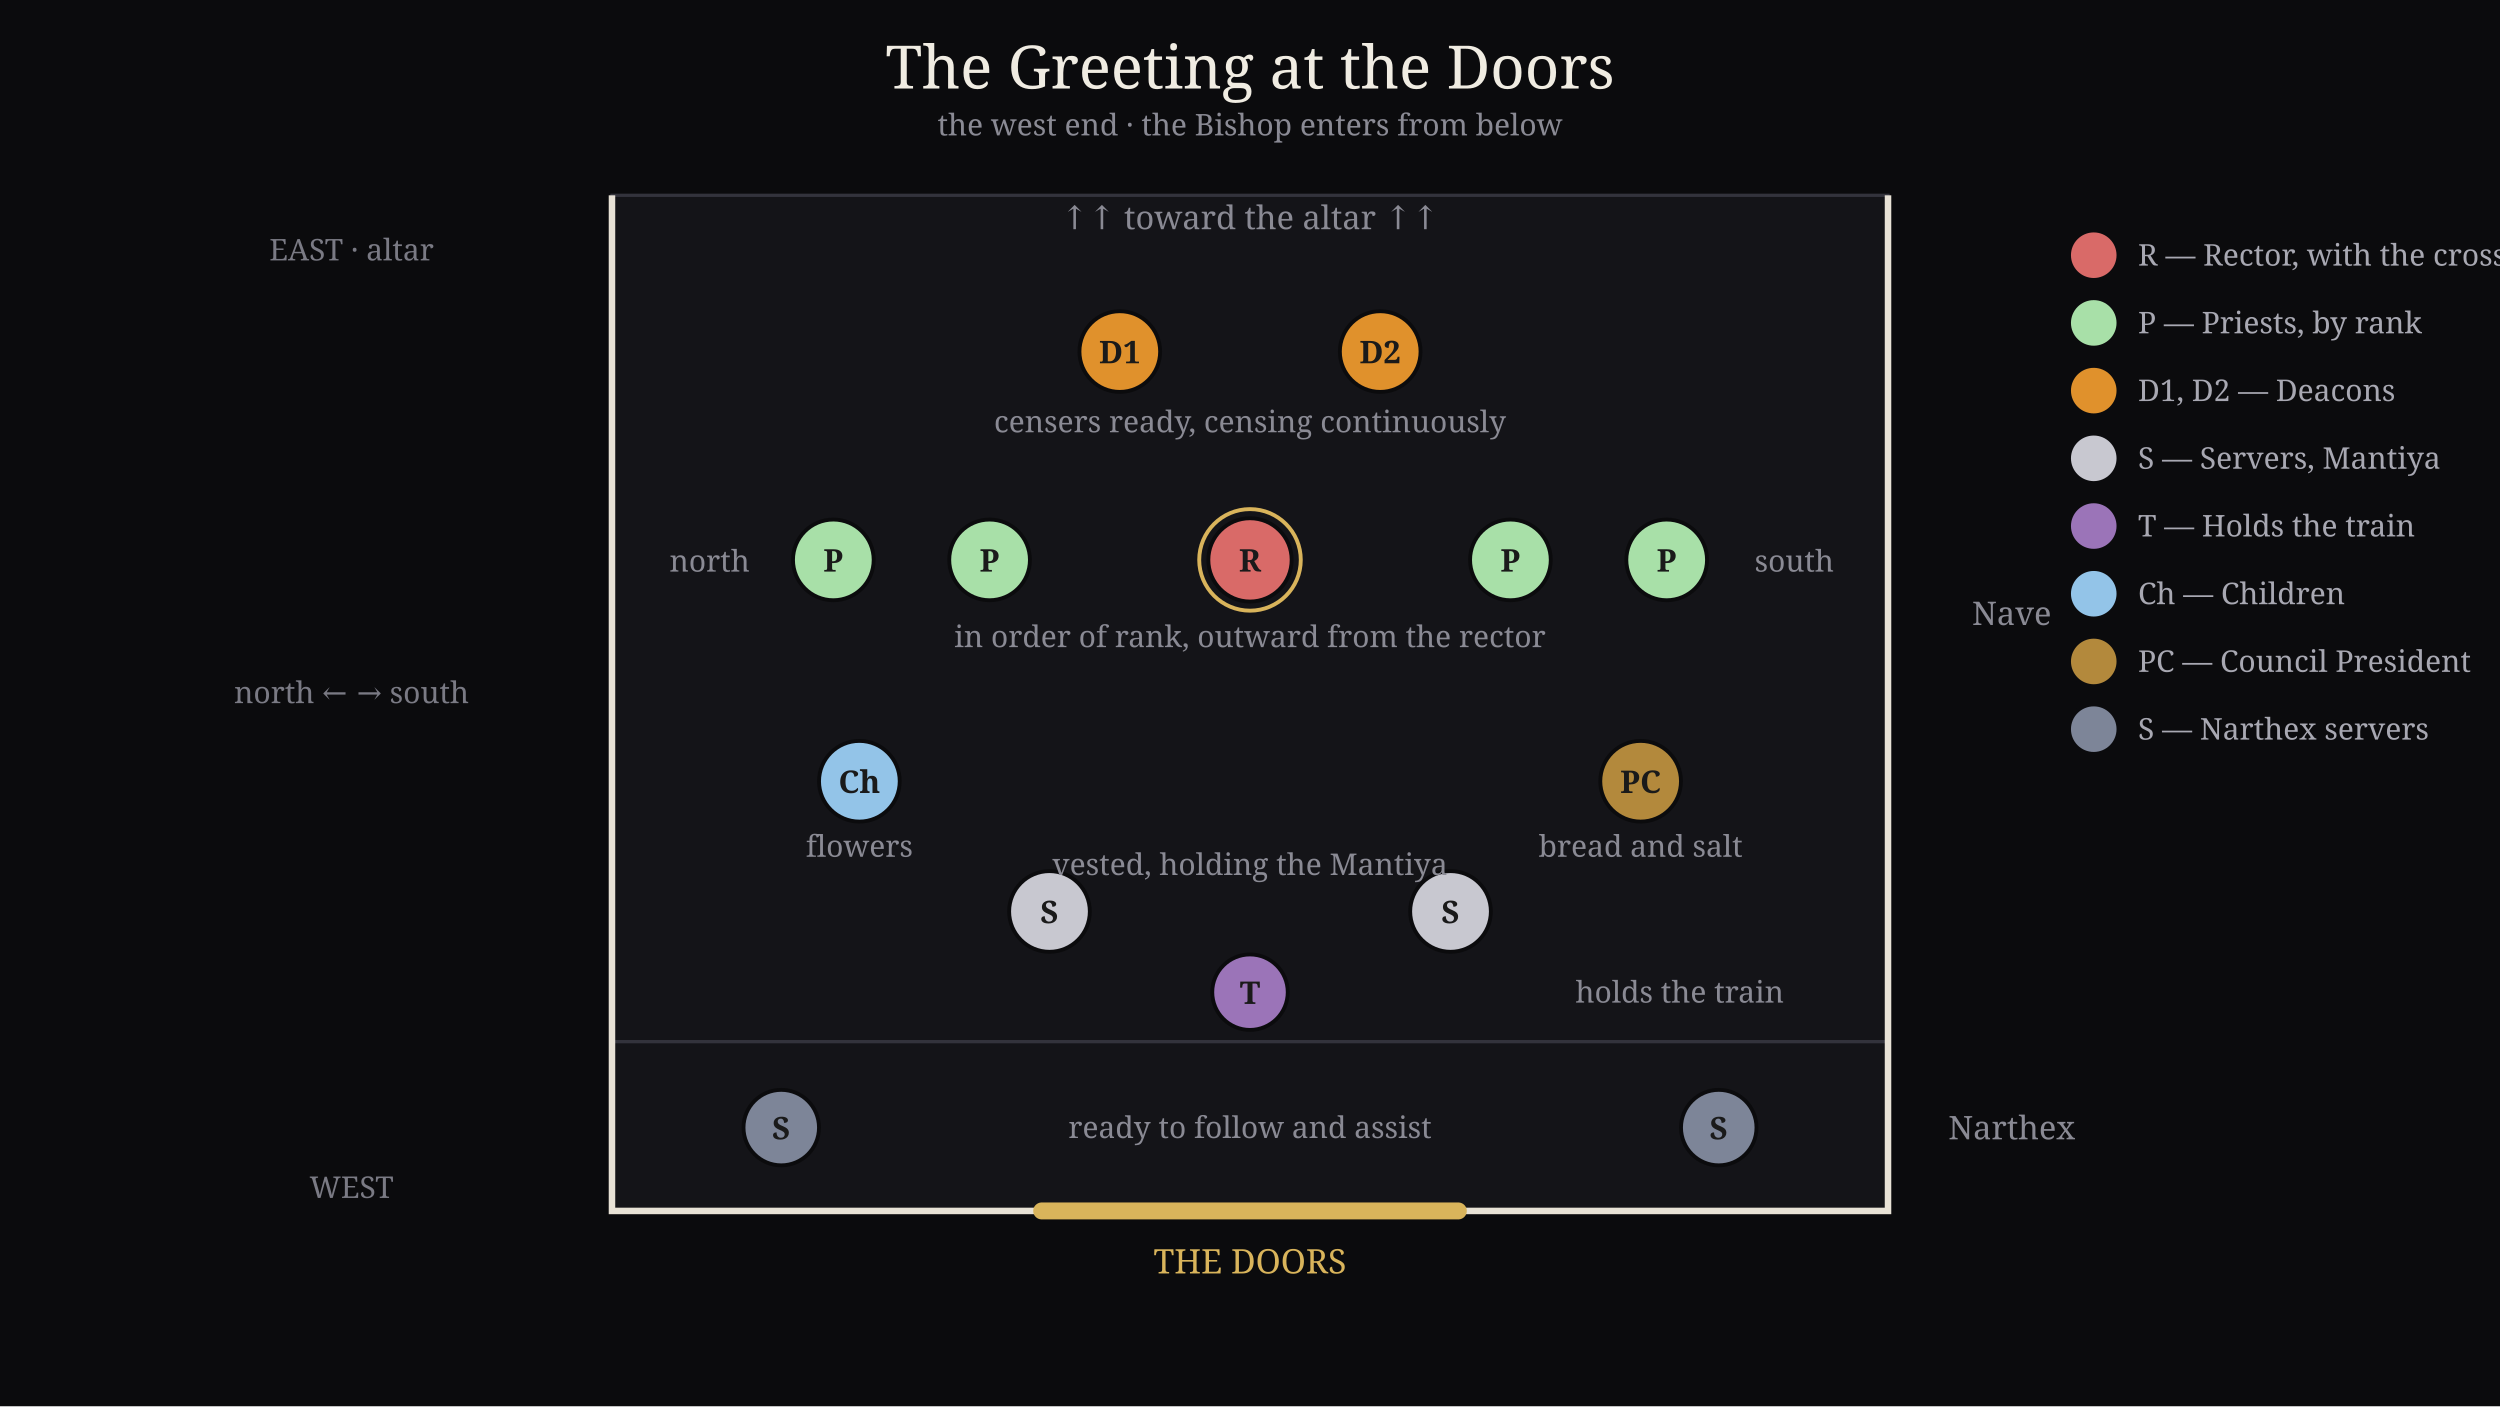
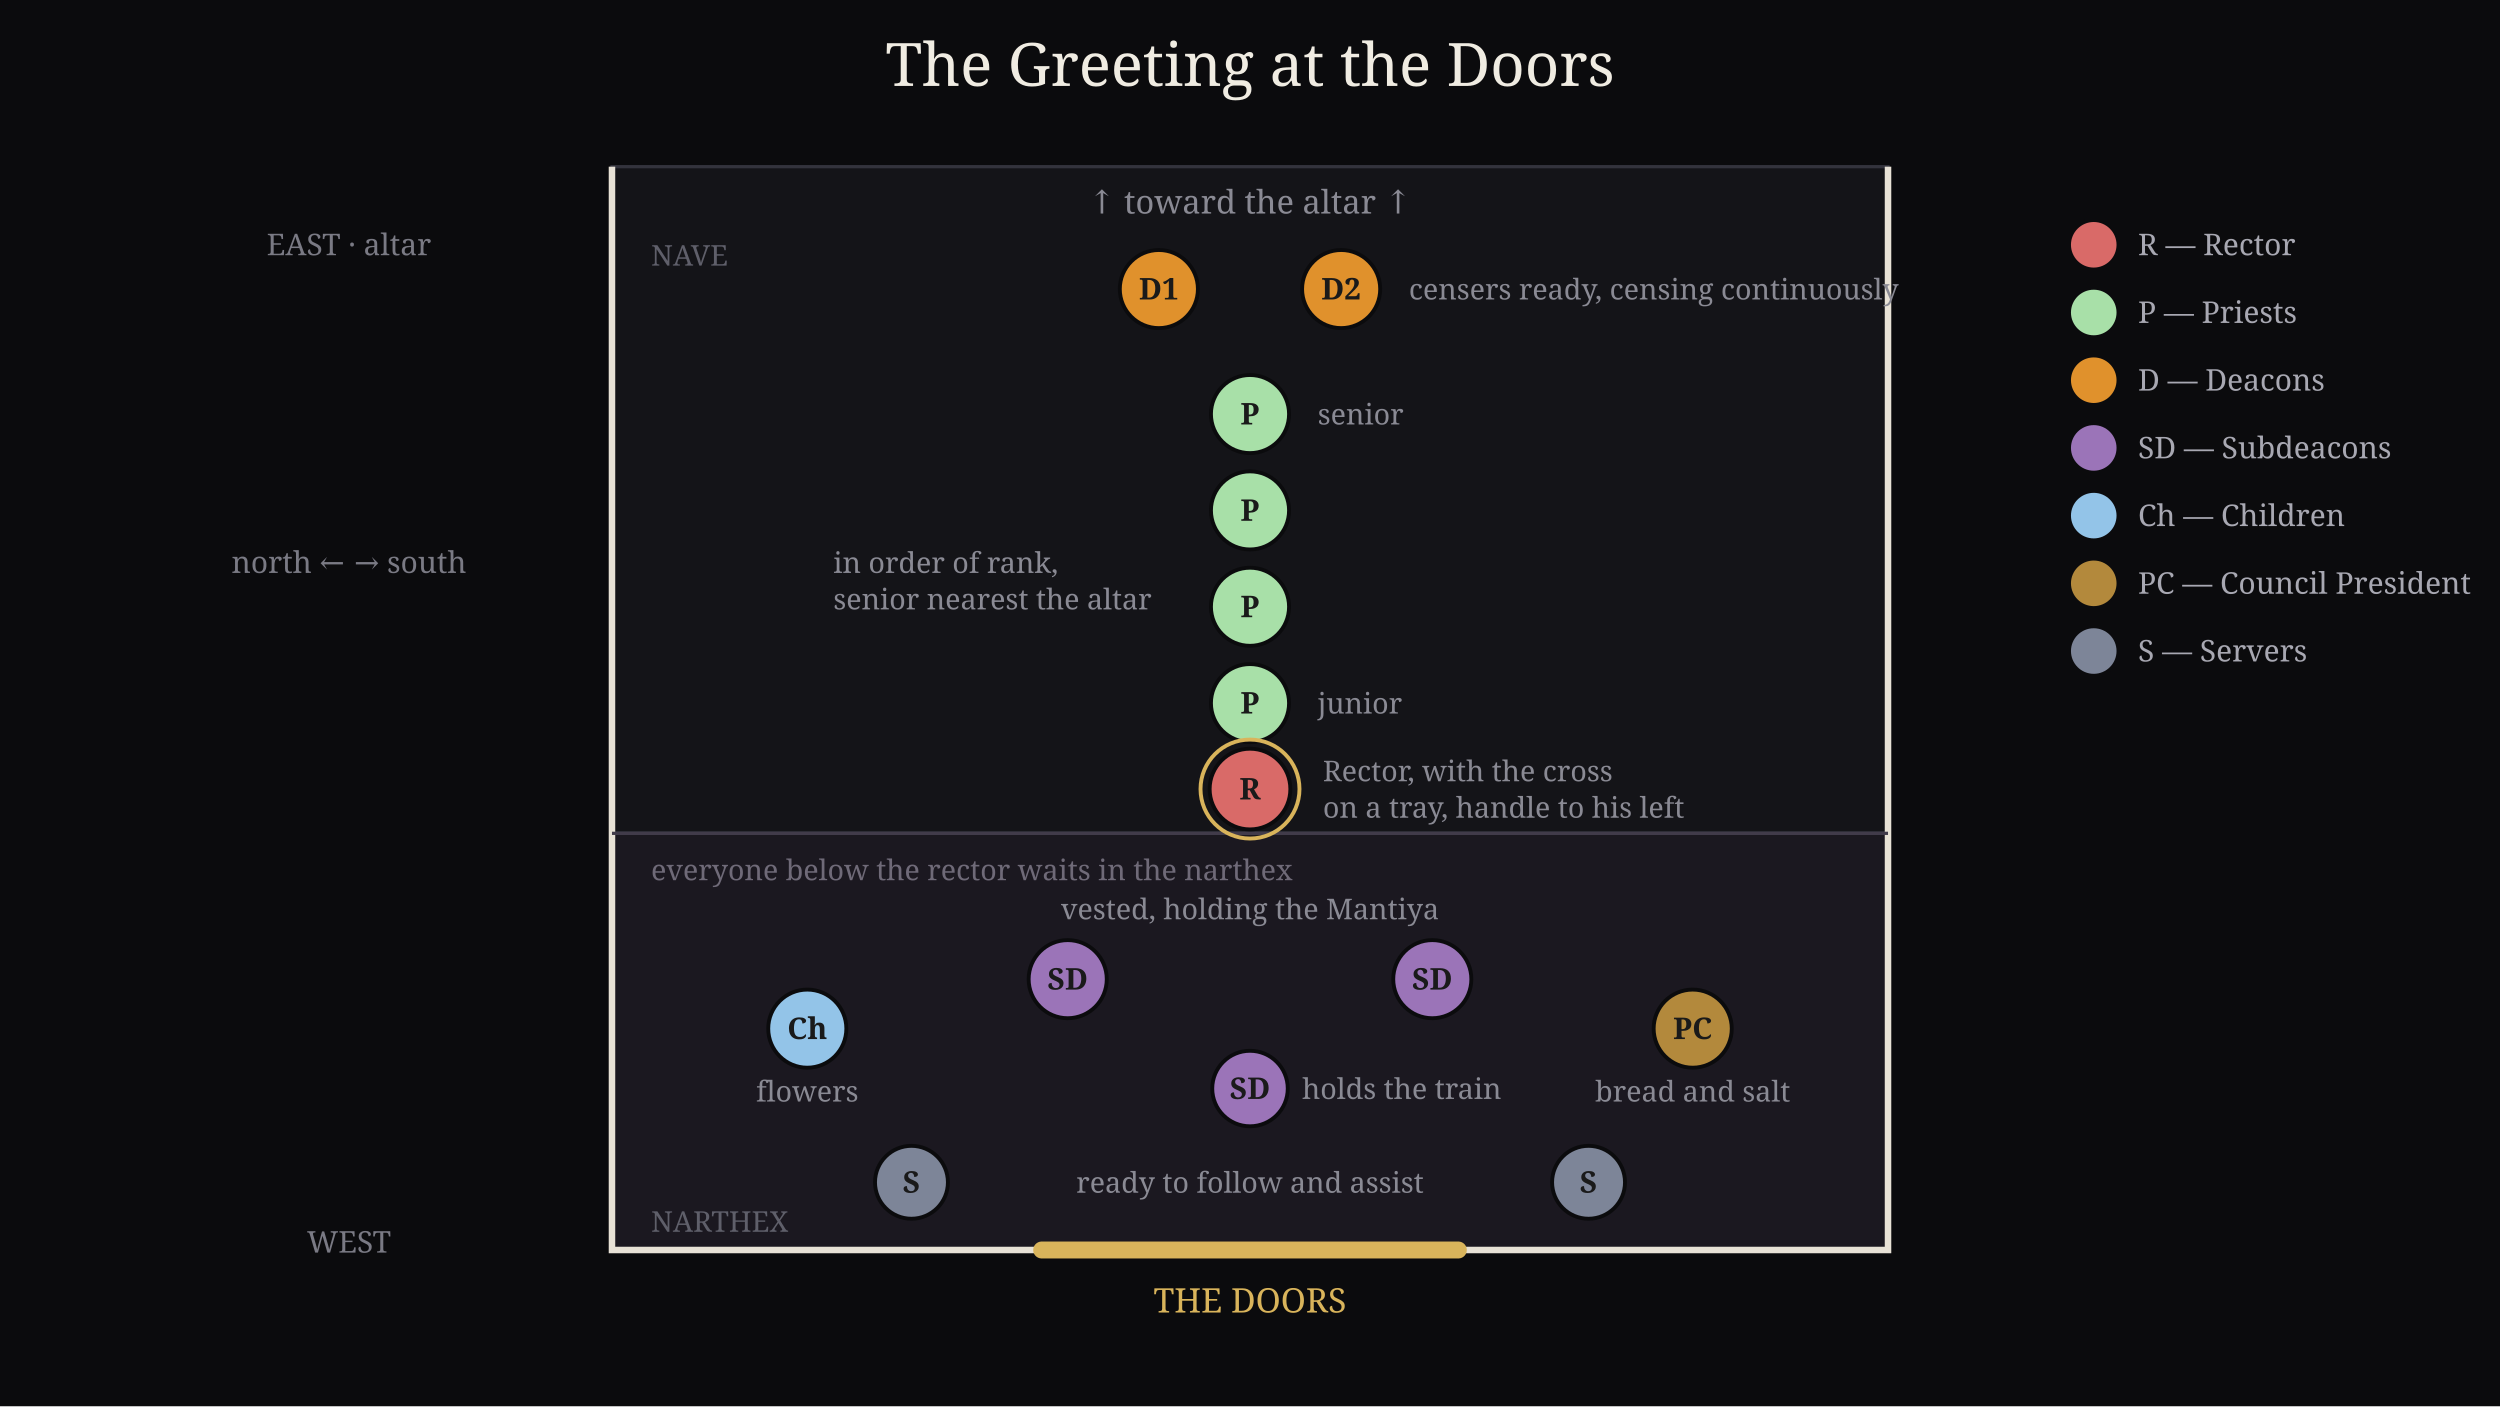
<svg xmlns="http://www.w3.org/2000/svg" width="1920" height="1080" viewBox="0 0 1920 1080">
  <defs>
    <style>
      .bg   { fill:#0b0b0d; }
      .wall { fill:none; stroke:#e8e2d6; stroke-width:5; }
-       .floor{ fill:#141418; stroke:#33333c; stroke-width:2.5; }
-       .rise { fill:#1c1c22; stroke:#474751; stroke-width:2.5; }
+       .nave { fill:#141418; stroke:#33333c; stroke-width:2.5; }
+       .nart { fill:#1b1820; stroke:#413b4a; stroke-width:2.5; }
      .arch { fill:#8a8a94; font-family:Georgia,serif; font-size:25px; text-anchor:middle; }
      .gold { fill:#d9b45b; font-family:Georgia,serif; font-size:26px; text-anchor:middle; }
-       .name { font-family:Georgia,serif; font-size:24px; text-anchor:middle; font-weight:bold; }
+       .name { font-family:Georgia,serif; font-size:23px; text-anchor:middle; font-weight:bold; }
      .ttl  { fill:#f0ece2; font-family:Georgia,serif; font-size:46px; text-anchor:middle; }
      .fig  { stroke:#0b0b0d; stroke-width:3; }
      .cmp  { fill:#7a7a84; font-family:Georgia,serif; font-size:23px; text-anchor:middle; }
      .lgd  { fill:#a8a8b2; font-family:Georgia,serif; font-size:23px; text-anchor:start; }
-       .cap  { fill:#8a8a94; font-family:Georgia,serif; font-size:23px; text-anchor:middle; }
+       .cap  { fill:#8a8a94; font-family:Georgia,serif; font-size:22px; }
    </style>
  </defs>
  <rect class="bg" width="1920" height="1080" />
-   <text class="ttl" x="960" y="68">The Greeting at the Doors</text>
-   <text class="cap" x="960" y="104">the west end · the Bishop enters from below</text>
-   <rect class="floor" x="470" y="150" width="980" height="650" />
-   <rect class="floor" x="470" y="800" width="980" height="130" />
-   <path class="wall" d="M470,150 L470,930 L1450,930 L1450,150" />
-   <line x1="800" y1="930" x2="1120" y2="930" stroke="#d9b45b" stroke-width="13" stroke-linecap="round" />
-   <text class="gold" x="960" y="978">THE DOORS</text>
-   <text class="arch" x="1545" y="875">Narthex</text>
-   <text class="arch" x="1545" y="480">Nave</text>
-   <text class="arch" x="960" y="176">↑↑  toward the altar  ↑↑</text>
-   <circle class="fig" cx="860" cy="270" r="31" fill="#e0912c" />
-   <circle class="fig" cx="1060" cy="270" r="31" fill="#e0912c" />
-   <text class="name" x="860" y="279" fill="#1a1a1a">D1</text>
-   <text class="name" x="1060" y="279" fill="#1a1a1a">D2</text>
-   <text class="cap" x="960" y="332">censers ready, censing continuously</text>
-   <circle class="fig" cx="640" cy="430" r="31" fill="#a8e0a8" />
-   <circle class="fig" cx="760" cy="430" r="31" fill="#a8e0a8" />
-   <circle class="fig" cx="1160" cy="430" r="31" fill="#a8e0a8" />
-   <circle class="fig" cx="1280" cy="430" r="31" fill="#a8e0a8" />
-   <text class="name" x="640" y="439" fill="#1a1a1a">P</text>
-   <text class="name" x="760" y="439" fill="#1a1a1a">P</text>
-   <text class="name" x="1160" y="439" fill="#1a1a1a">P</text>
-   <text class="name" x="1280" y="439" fill="#1a1a1a">P</text>
-   <text class="cap" x="545" y="439">north</text>
-   <text class="cap" x="1378" y="439">south</text>
-   <text class="cap" x="960" y="497">in order of rank, outward from the rector</text>
-   <circle cx="960" cy="430" r="39" fill="none" stroke="#d9b45b" stroke-width="3" />
-   <circle class="fig" cx="960" cy="430" r="32" fill="#d96a68" />
-   <text class="name" x="960" y="439" fill="#1a1a1a">R</text>
-   <circle class="fig" cx="806" cy="700" r="31" fill="#c8c8d0" />
-   <circle class="fig" cx="1114" cy="700" r="31" fill="#c8c8d0" />
-   <text class="name" x="806" y="709" fill="#1a1a1a">S</text>
-   <text class="name" x="1114" y="709" fill="#1a1a1a">S</text>
-   <text class="cap" x="960" y="672">vested, holding the Mantiya</text>
-   <circle class="fig" cx="960" cy="762" r="29" fill="#9b74b8" />
-   <text class="name" x="960" y="771" fill="#1a1a1a">T</text>
-   <text class="cap" x="1210" y="770" style="text-anchor:start">holds the train</text>
-   <circle class="fig" cx="660" cy="600" r="31" fill="#93c4e8" />
-   <text class="name" x="660" y="609" fill="#1a1a1a">Ch</text>
-   <text class="cap" x="660" y="658">flowers</text>
-   <circle class="fig" cx="1260" cy="600" r="31" fill="#b3893c" />
-   <text class="name" x="1260" y="609" fill="#1a1a1a">PC</text>
-   <text class="cap" x="1260" y="658">bread and salt</text>
-   <circle class="fig" cx="600" cy="866" r="29" fill="#7d8598" />
-   <circle class="fig" cx="1320" cy="866" r="29" fill="#7d8598" />
-   <text class="name" x="600" y="875" fill="#1a1a1a">S</text>
-   <text class="name" x="1320" y="875" fill="#1a1a1a">S</text>
-   <text class="cap" x="960" y="874">ready to follow and assist</text>
-   <circle class="fig" cx="1608" cy="196" r="19" fill="#d96a68" />
-   <text class="lgd" x="1642" y="204">R — Rector, with the cross</text>
-   <circle class="fig" cx="1608" cy="248" r="19" fill="#a8e0a8" />
-   <text class="lgd" x="1642" y="256">P — Priests, by rank</text>
-   <circle class="fig" cx="1608" cy="300" r="19" fill="#e0912c" />
-   <text class="lgd" x="1642" y="308">D1, D2 — Deacons</text>
-   <circle class="fig" cx="1608" cy="352" r="19" fill="#c8c8d0" />
-   <text class="lgd" x="1642" y="360">S — Servers, Mantiya</text>
-   <circle class="fig" cx="1608" cy="404" r="19" fill="#9b74b8" />
-   <text class="lgd" x="1642" y="412">T — Holds the train</text>
-   <circle class="fig" cx="1608" cy="456" r="19" fill="#93c4e8" />
-   <text class="lgd" x="1642" y="464">Ch — Children</text>
-   <circle class="fig" cx="1608" cy="508" r="19" fill="#b3893c" />
-   <text class="lgd" x="1642" y="516">PC — Council President</text>
-   <circle class="fig" cx="1608" cy="560" r="19" fill="#7d8598" />
-   <text class="lgd" x="1642" y="568">S — Narthex servers</text>
-   <text class="cmp" x="270" y="200">EAST · altar</text>
-   <text class="cmp" x="270" y="540">north ←    → south</text>
-   <text class="cmp" x="270" y="920">WEST</text>
+   <text class="ttl" x="960" y="66">The Greeting at the Doors</text>
+   <rect class="nave" x="470" y="128" width="980" height="512" />
+   <rect class="nart" x="470" y="640" width="980" height="320" />
+   <path class="wall" d="M470,128 L470,960 L1450,960 L1450,128" />
+   <line x1="470" y1="640" x2="1450" y2="640" stroke="#413b4a" stroke-width="2.5" />
+   <line x1="800" y1="960" x2="1120" y2="960" stroke="#d9b45b" stroke-width="13" stroke-linecap="round" />
+   <text class="gold" x="960" y="1008">THE DOORS</text>
+   <text class="arch" x="960" y="164">↑  toward the altar  ↑</text>
+   <text class="cap" x="500" y="204" style="fill:#5f5f6a">NAVE</text>
+   <text class="cap" x="500" y="946" style="fill:#5f5f6a">NARTHEX</text>
+   <circle class="fig" cx="890" cy="222" r="30" fill="#e0912c" />
+   <circle class="fig" cx="1030" cy="222" r="30" fill="#e0912c" />
+   <text class="name" x="890" y="230" fill="#1a1a1a">D1</text>
+   <text class="name" x="1030" y="230" fill="#1a1a1a">D2</text>
+   <text class="cap" x="1082" y="230">censers ready, censing continuously</text>
+   <circle class="fig" cx="960" cy="318" r="30" fill="#a8e0a8" />
+   <circle class="fig" cx="960" cy="392" r="30" fill="#a8e0a8" />
+   <circle class="fig" cx="960" cy="466" r="30" fill="#a8e0a8" />
+   <circle class="fig" cx="960" cy="540" r="30" fill="#a8e0a8" />
+   <text class="name" x="960" y="326" fill="#1a1a1a">P</text>
+   <text class="name" x="960" y="400" fill="#1a1a1a">P</text>
+   <text class="name" x="960" y="474" fill="#1a1a1a">P</text>
+   <text class="name" x="960" y="548" fill="#1a1a1a">P</text>
+   <text class="cap" x="1012" y="326">senior</text>
+   <text class="cap" x="1012" y="548">junior</text>
+   <text class="cap" x="640" y="440">in order of rank,</text>
+   <text class="cap" x="640" y="468">senior nearest the altar</text>
+   <circle cx="960" cy="606" r="38" fill="none" stroke="#d9b45b" stroke-width="3" />
+   <circle class="fig" cx="960" cy="606" r="31" fill="#d96a68" />
+   <text class="name" x="960" y="614" fill="#1a1a1a">R</text>
+   <text class="cap" x="1016" y="600">Rector, with the cross</text>
+   <text class="cap" x="1016" y="628">on a tray, handle to his left</text>
+   <text class="cap" x="500" y="676" style="fill:#6f6a78">everyone below the rector waits in the narthex</text>
+   <circle class="fig" cx="820" cy="752" r="30" fill="#9b74b8" />
+   <circle class="fig" cx="1100" cy="752" r="30" fill="#9b74b8" />
+   <text class="name" x="820" y="760" fill="#1a1a1a">SD</text>
+   <text class="name" x="1100" y="760" fill="#1a1a1a">SD</text>
+   <text class="cap" x="960" y="706" style="text-anchor:middle;fill:#8a8a94">vested, holding the Mantiya</text>
+   <circle class="fig" cx="960" cy="836" r="29" fill="#9b74b8" />
+   <text class="name" x="960" y="844" fill="#1a1a1a">SD</text>
+   <text class="cap" x="1000" y="844">holds the train</text>
+   <circle class="fig" cx="620" cy="790" r="30" fill="#93c4e8" />
+   <text class="name" x="620" y="798" fill="#1a1a1a">Ch</text>
+   <text class="cap" x="620" y="846" style="text-anchor:middle">flowers</text>
+   <circle class="fig" cx="1300" cy="790" r="30" fill="#b3893c" />
+   <text class="name" x="1300" y="798" fill="#1a1a1a">PC</text>
+   <text class="cap" x="1300" y="846" style="text-anchor:middle">bread and salt</text>
+   <circle class="fig" cx="700" cy="908" r="28" fill="#7d8598" />
+   <circle class="fig" cx="1220" cy="908" r="28" fill="#7d8598" />
+   <text class="name" x="700" y="916" fill="#1a1a1a">S</text>
+   <text class="name" x="1220" y="916" fill="#1a1a1a">S</text>
+   <text class="cap" x="960" y="916" style="text-anchor:middle">ready to follow and assist</text>
+   <circle class="fig" cx="1608" cy="188" r="19" fill="#d96a68" />
+   <text class="lgd" x="1642" y="196">R — Rector</text>
+   <circle class="fig" cx="1608" cy="240" r="19" fill="#a8e0a8" />
+   <text class="lgd" x="1642" y="248">P — Priests</text>
+   <circle class="fig" cx="1608" cy="292" r="19" fill="#e0912c" />
+   <text class="lgd" x="1642" y="300">D — Deacons</text>
+   <circle class="fig" cx="1608" cy="344" r="19" fill="#9b74b8" />
+   <text class="lgd" x="1642" y="352">SD — Subdeacons</text>
+   <circle class="fig" cx="1608" cy="396" r="19" fill="#93c4e8" />
+   <text class="lgd" x="1642" y="404">Ch — Children</text>
+   <circle class="fig" cx="1608" cy="448" r="19" fill="#b3893c" />
+   <text class="lgd" x="1642" y="456">PC — Council President</text>
+   <circle class="fig" cx="1608" cy="500" r="19" fill="#7d8598" />
+   <text class="lgd" x="1642" y="508">S — Servers</text>
+   <text class="cmp" x="268" y="196">EAST · altar</text>
+   <text class="cmp" x="268" y="440">north ←   → south</text>
+   <text class="cmp" x="268" y="962">WEST</text>
</svg>
